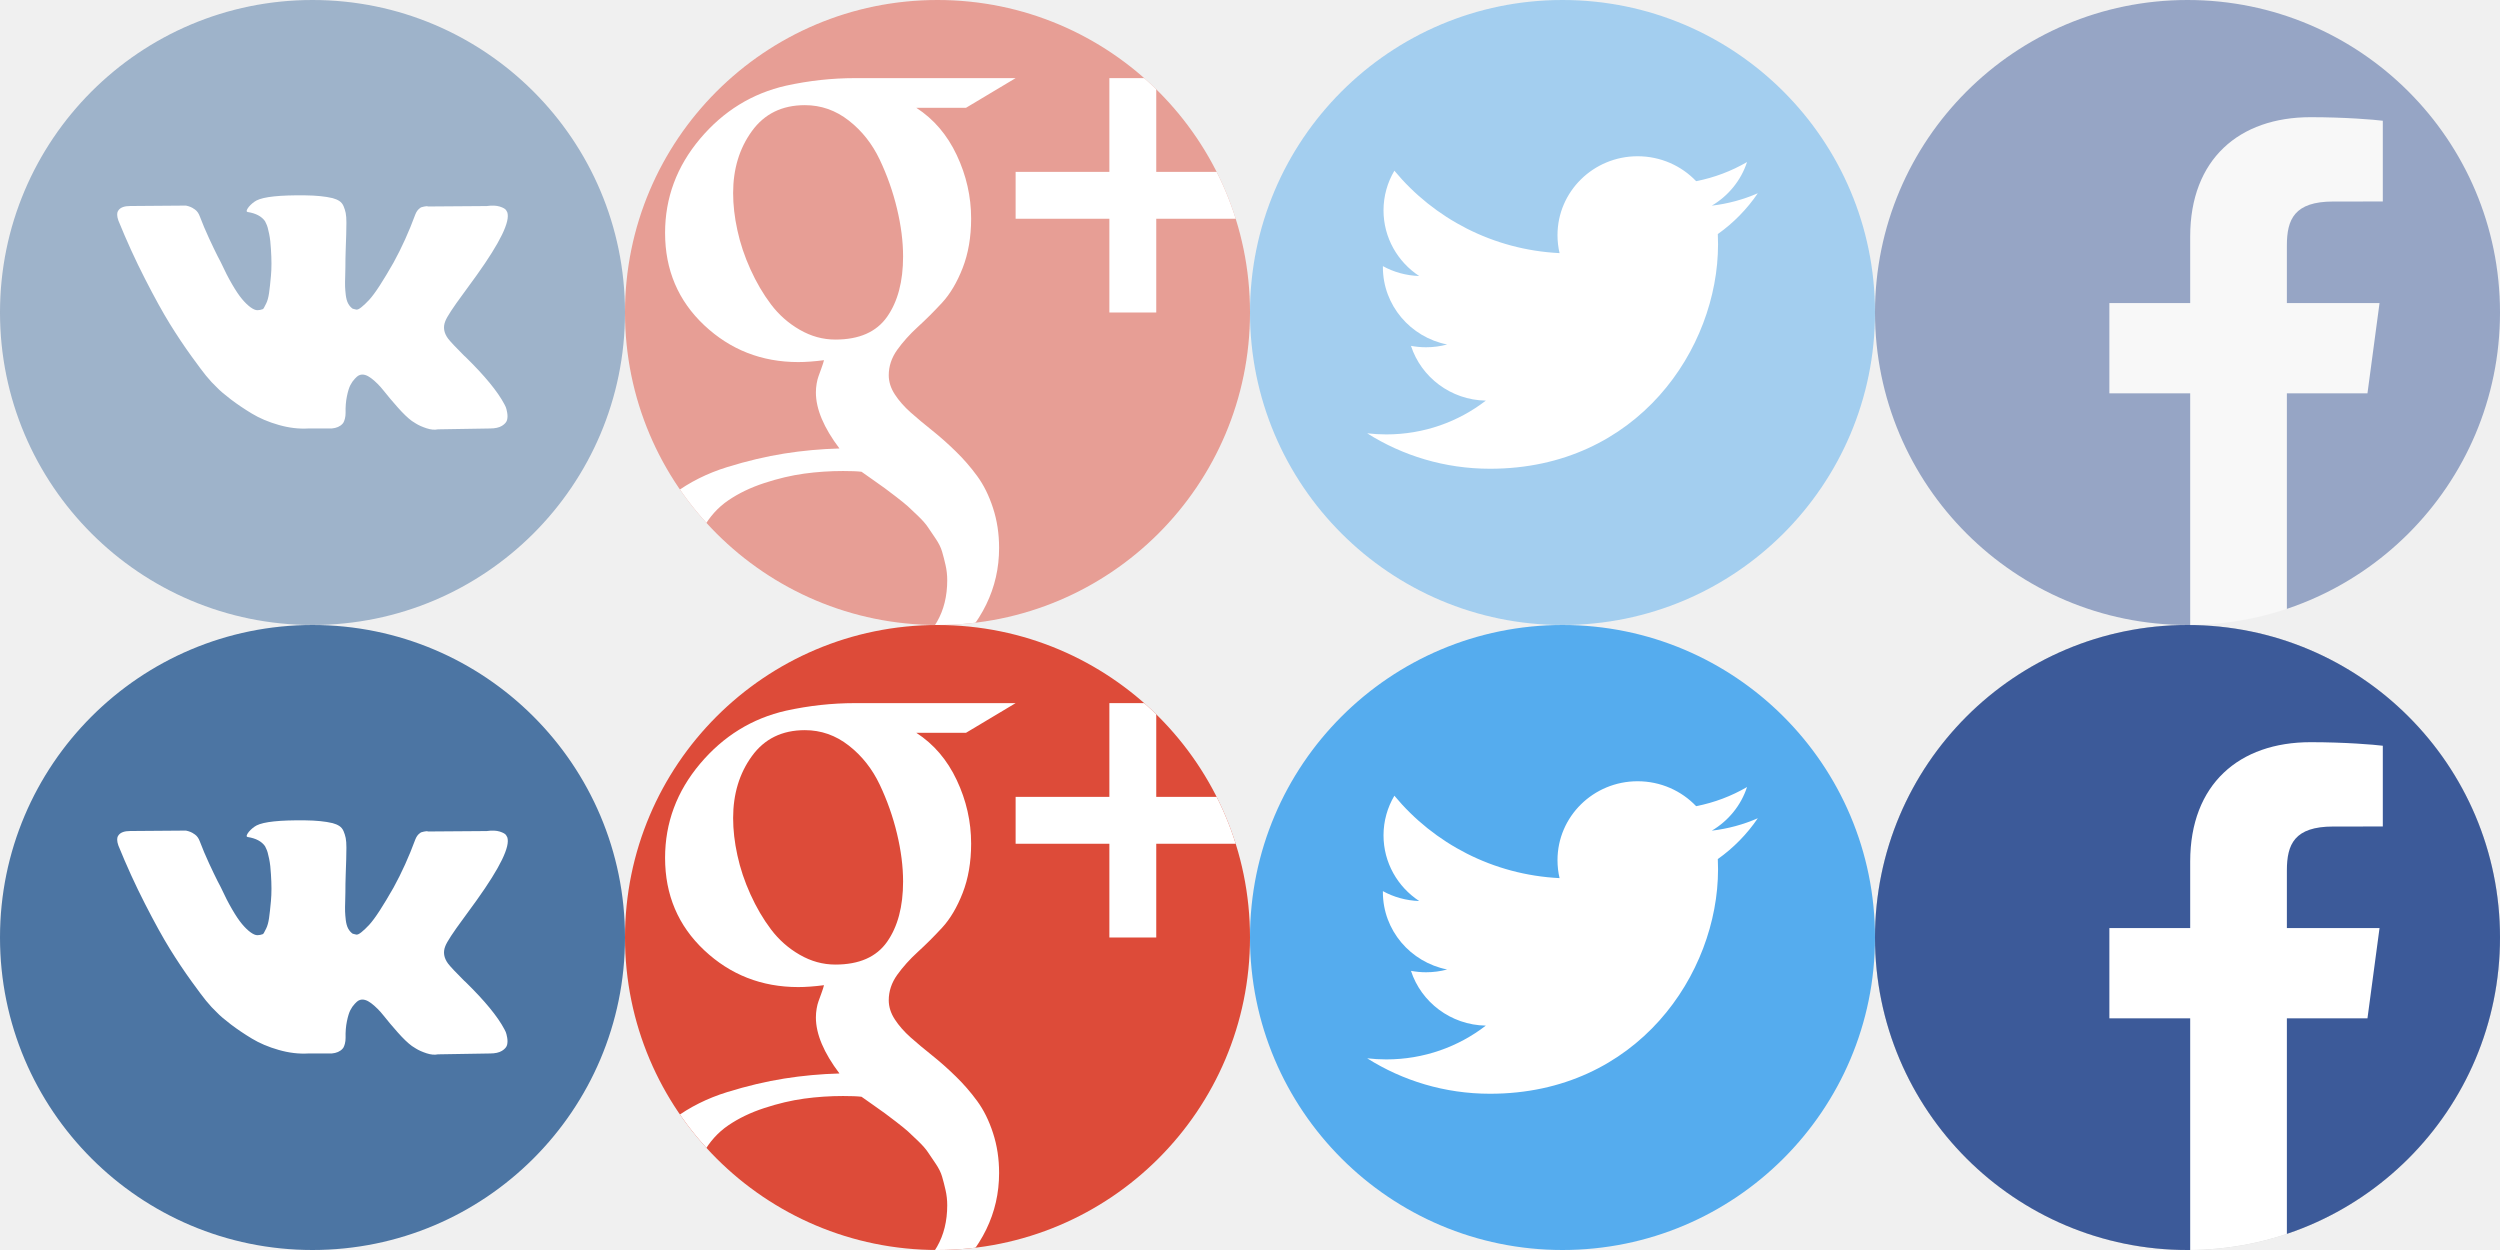
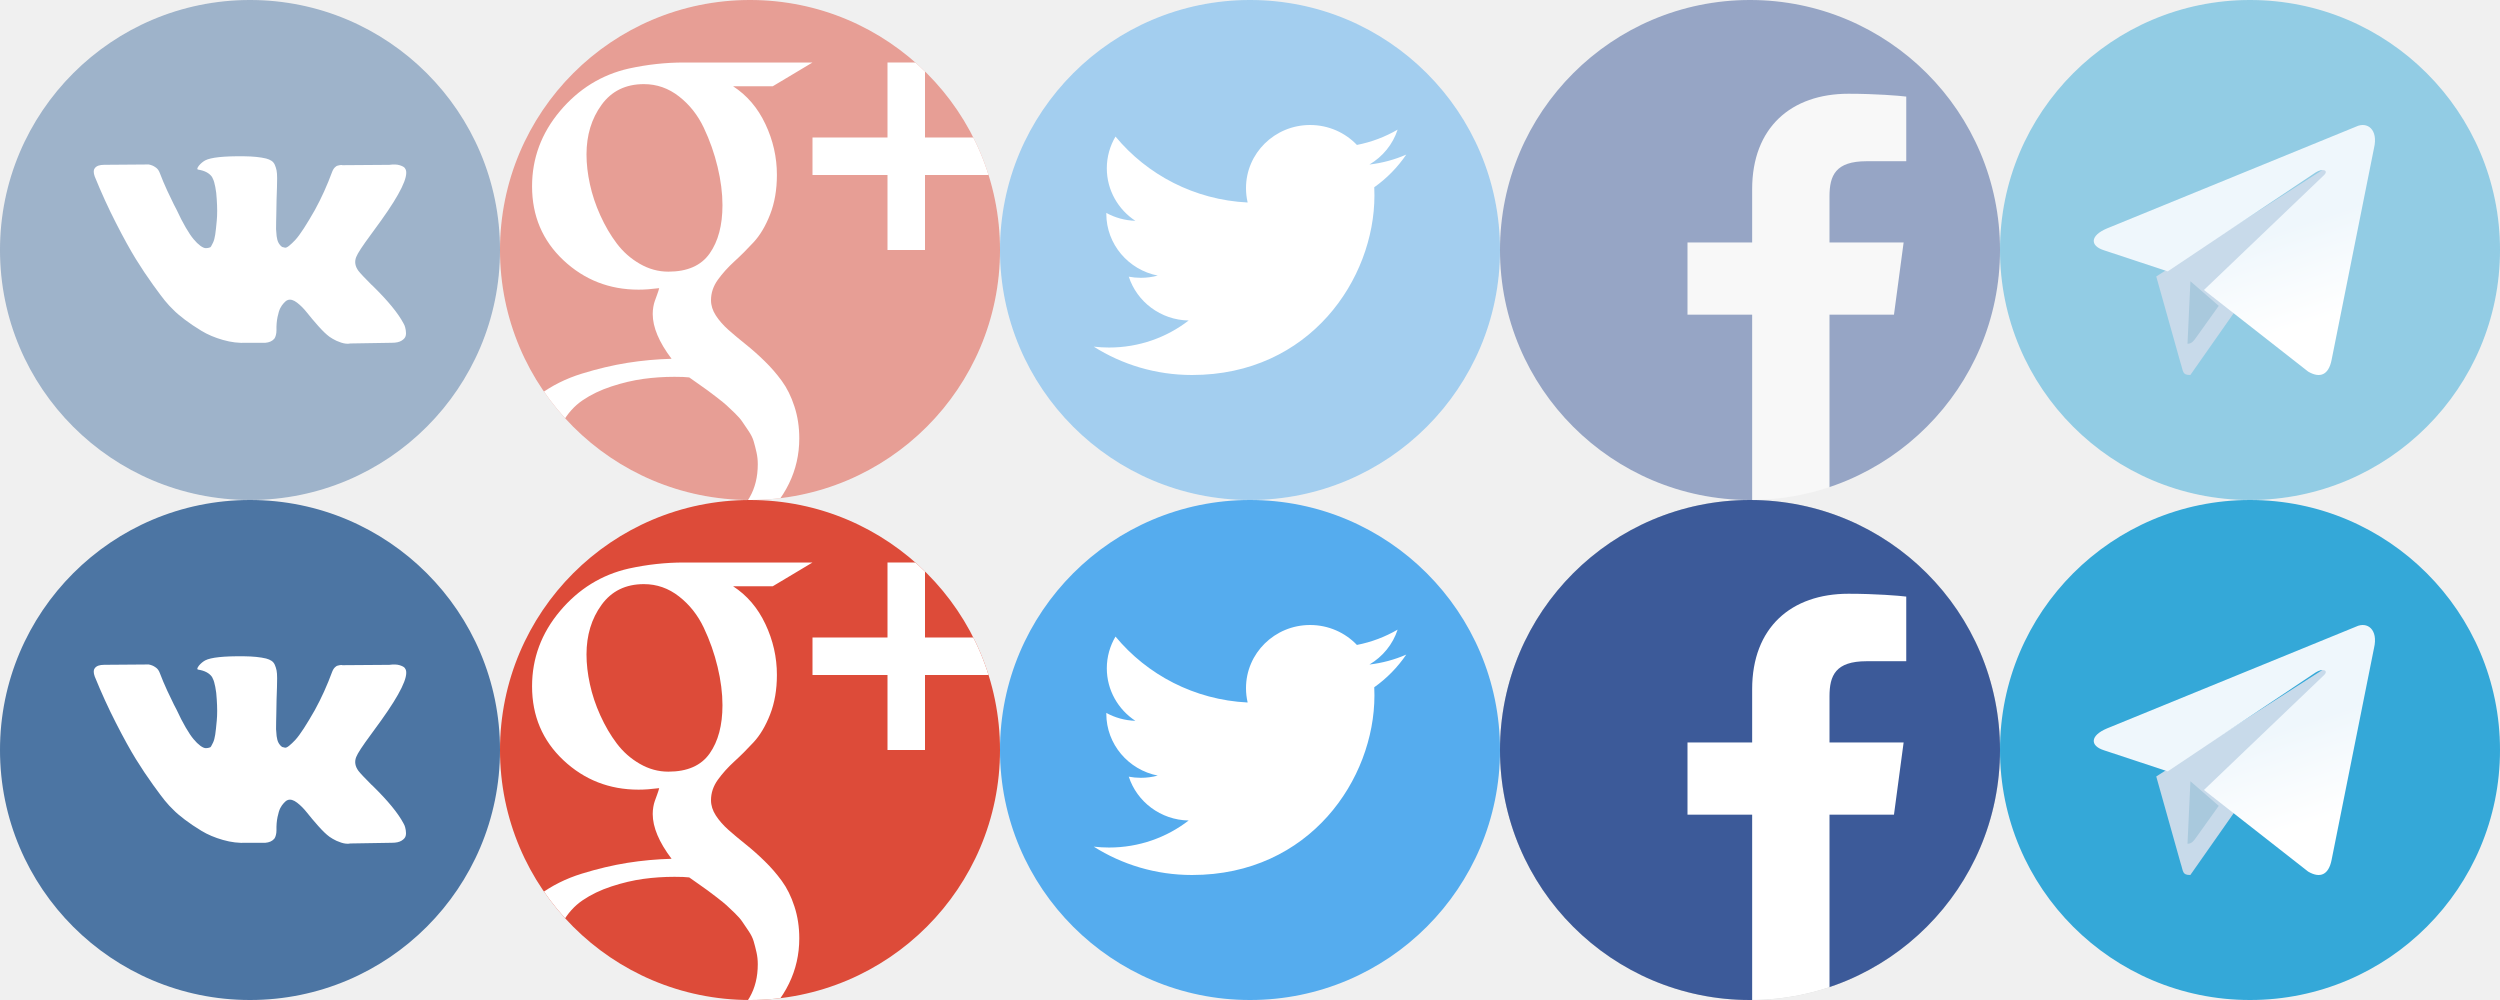
- <svg xmlns="http://www.w3.org/2000/svg" xmlns:xlink="http://www.w3.org/1999/xlink" width="64px" height="32px" viewBox="0 0 64 32" version="1.1">
+ <svg xmlns="http://www.w3.org/2000/svg" xmlns:xlink="http://www.w3.org/1999/xlink" width="80px" height="32px" viewBox="0 0 80 32" version="1.1">
  <defs>
-     <circle id="path-1" cx="8" cy="8" r="8" />
-     <circle id="path-3" cx="8" cy="8" r="8" />
-     <circle id="path-5" cx="8" cy="8" r="8" />
-     <circle id="path-7" cx="8" cy="8" r="8" />
+     <linearGradient x1="61.235%" y1="43.69%" x2="74.706%" y2="80.24%" id="linearGradient-1">
+       <stop stop-color="#EFF7FC" offset="0%" />
+       <stop stop-color="#FFFFFF" offset="100%" />
+     </linearGradient>
+     <circle id="path-2" cx="8" cy="8" r="8" />
+     <circle id="path-4" cx="8" cy="8" r="8" />
+     <circle id="path-6" cx="8" cy="8" r="8" />
+     <circle id="path-8" cx="8" cy="8" r="8" />
  </defs>
  <g id="Page-1" stroke="none" stroke-width="1" fill="none" fill-rule="evenodd">
-     <g id="vk">
-       <circle id="Oval-Copy-7" fill="#4C75A3" opacity="0.5" cx="8" cy="8" r="8" />
-       <g id="vk-social-network-logo" transform="translate(3, 5)" fill="#FFFFFF">
-         <path d="M9.947,5.419 C9.935,5.391 9.924,5.368 9.913,5.35 C9.74,5.022 9.408,4.618 8.919,4.14 L8.908,4.129 L8.903,4.124 L8.898,4.118 L8.893,4.118 C8.671,3.896 8.53,3.746 8.471,3.669 C8.363,3.523 8.339,3.375 8.398,3.226 C8.44,3.112 8.596,2.874 8.867,2.508 C9.009,2.315 9.122,2.16 9.205,2.043 C9.805,1.203 10.066,0.667 9.986,0.433 L9.955,0.379 C9.934,0.346 9.88,0.316 9.794,0.288 C9.707,0.261 9.596,0.256 9.46,0.275 L7.961,0.286 C7.937,0.276 7.902,0.277 7.857,0.288 C7.812,0.299 7.789,0.305 7.789,0.305 L7.763,0.318 L7.742,0.335 C7.725,0.346 7.706,0.365 7.685,0.392 C7.664,0.42 7.647,0.452 7.633,0.488 C7.47,0.93 7.284,1.341 7.076,1.72 C6.947,1.947 6.829,2.143 6.722,2.309 C6.614,2.475 6.524,2.597 6.451,2.676 C6.378,2.754 6.312,2.817 6.253,2.864 C6.194,2.912 6.149,2.932 6.118,2.925 C6.086,2.917 6.057,2.91 6.029,2.903 C5.981,2.87 5.942,2.825 5.912,2.769 C5.882,2.712 5.863,2.641 5.852,2.555 C5.842,2.469 5.836,2.395 5.834,2.333 C5.832,2.271 5.833,2.184 5.837,2.07 C5.84,1.957 5.842,1.881 5.842,1.841 C5.842,1.702 5.844,1.551 5.85,1.389 C5.855,1.226 5.859,1.098 5.863,1.003 C5.866,0.908 5.868,0.808 5.868,0.702 C5.868,0.596 5.862,0.513 5.85,0.453 C5.838,0.392 5.819,0.334 5.795,0.277 C5.771,0.221 5.735,0.177 5.688,0.146 C5.641,0.115 5.583,0.09 5.514,0.072 C5.33,0.028 5.096,0.004 4.811,0.001 C4.165,-0.007 3.751,0.037 3.567,0.132 C3.494,0.172 3.428,0.227 3.369,0.296 C3.306,0.377 3.298,0.421 3.343,0.428 C3.551,0.461 3.698,0.539 3.785,0.663 L3.816,0.729 C3.841,0.776 3.865,0.86 3.889,0.981 C3.914,1.101 3.929,1.235 3.936,1.38 C3.954,1.647 3.954,1.875 3.936,2.065 C3.919,2.255 3.902,2.403 3.887,2.508 C3.871,2.614 3.848,2.7 3.816,2.766 C3.785,2.831 3.764,2.872 3.754,2.886 C3.744,2.901 3.735,2.91 3.728,2.914 C3.683,2.932 3.636,2.941 3.587,2.941 C3.539,2.941 3.48,2.915 3.41,2.864 C3.341,2.813 3.269,2.743 3.194,2.653 C3.12,2.564 3.035,2.439 2.942,2.278 C2.848,2.118 2.751,1.928 2.65,1.709 L2.567,1.55 C2.515,1.448 2.444,1.299 2.353,1.104 C2.263,0.909 2.183,0.72 2.114,0.537 C2.086,0.461 2.045,0.402 1.989,0.362 L1.963,0.346 C1.946,0.331 1.918,0.316 1.88,0.299 C1.841,0.283 1.802,0.271 1.76,0.263 L0.333,0.274 C0.188,0.274 0.089,0.309 0.037,0.378 L0.016,0.411 C0.005,0.43 0,0.459 0,0.499 C0,0.539 0.01,0.588 0.031,0.647 C0.24,1.161 0.466,1.658 0.711,2.136 C0.955,2.614 1.168,2.999 1.348,3.291 C1.529,3.583 1.713,3.859 1.9,4.118 C2.088,4.377 2.212,4.543 2.273,4.616 C2.333,4.689 2.381,4.744 2.416,4.781 L2.546,4.912 C2.629,5 2.752,5.104 2.913,5.227 C3.074,5.349 3.253,5.47 3.449,5.588 C3.645,5.707 3.874,5.804 4.134,5.878 C4.394,5.953 4.648,5.983 4.894,5.969 L5.493,5.969 C5.614,5.958 5.706,5.918 5.769,5.848 L5.79,5.821 C5.804,5.799 5.817,5.765 5.829,5.72 C5.841,5.674 5.847,5.624 5.847,5.569 C5.843,5.412 5.855,5.271 5.881,5.145 C5.907,5.019 5.936,4.924 5.969,4.86 C6.002,4.796 6.04,4.742 6.081,4.699 C6.123,4.655 6.152,4.628 6.17,4.619 C6.187,4.61 6.201,4.604 6.211,4.6 C6.295,4.571 6.393,4.599 6.506,4.685 C6.618,4.771 6.724,4.877 6.823,5.003 C6.922,5.129 7.041,5.27 7.18,5.427 C7.319,5.584 7.44,5.701 7.544,5.777 L7.648,5.843 C7.718,5.887 7.808,5.927 7.919,5.964 C8.03,6 8.127,6.009 8.211,5.991 L9.544,5.969 C9.675,5.969 9.778,5.946 9.851,5.901 C9.924,5.855 9.967,5.805 9.981,5.75 C9.995,5.695 9.996,5.633 9.984,5.564 C9.971,5.494 9.959,5.446 9.947,5.419 Z" id="Path" />
+     <g id="social_small">
+       <g id="tg" transform="translate(64, 0)" fill-rule="nonzero">
+         <circle id="Oval-Copy-5" fill="#34A8D8" opacity="0.5" cx="8" cy="8" r="8" />
+         <g id="Telegram_logo" transform="translate(3, 4)">
+           <path d="M3.091,8 C2.826,8 2.871,7.892 2.779,7.619 L2,4.847 L8,1" id="Shape" fill="#C8DAEA" />
+           <path d="M3,7 C3.136,7 3.197,6.91 3.273,6.804 L4,5.787 L3.093,5" id="Shape" fill="#A9C9DD" />
+           <path d="M3.526,5.279 L6.861,7.891 C7.242,8.114 7.516,7.998 7.611,7.517 L8.969,0.736 C9.108,0.146 8.756,-0.122 8.392,0.053 L0.42,3.311 C-0.124,3.542 -0.121,3.864 0.321,4.007 L2.367,4.684 L7.103,1.517 C7.327,1.373 7.532,1.451 7.364,1.609" id="Shape" fill="url(#linearGradient-1)" />
+         </g>
      </g>
-     </g>
-     <g id="g+" transform="translate(16, 0)">
-       <circle id="Oval-Copy-6" fill="#DD4B39" opacity="0.5" cx="8" cy="8" r="8" />
-       <g id="google-plus-symbol">
-         <mask id="mask-2" fill="white">
-           <use xlink:href="#path-1" />
-         </mask>
-         <g id="Mask" />
-         <g mask="url(#mask-2)" id="Shape" fill-rule="nonzero" fill="#FFFFFF">
-           <g transform="translate(0, 2)">
-             <path d="M9.016,10.187 C8.85,9.96 8.666,9.748 8.465,9.553 C8.264,9.357 8.064,9.179 7.863,9.019 C7.662,8.859 7.478,8.705 7.312,8.558 C7.146,8.41 7.011,8.256 6.907,8.096 C6.803,7.936 6.752,7.772 6.752,7.606 C6.752,7.375 6.824,7.159 6.968,6.957 C7.113,6.755 7.288,6.559 7.495,6.37 C7.703,6.181 7.91,5.974 8.117,5.75 C8.324,5.526 8.5,5.229 8.644,4.861 C8.788,4.492 8.861,4.07 8.861,3.596 C8.861,3.032 8.738,2.49 8.493,1.971 C8.249,1.452 7.903,1.048 7.458,0.76 L8.729,0.76 L10,0 L5.885,0 C5.301,0 4.714,0.064 4.124,0.193 C3.252,0.391 2.517,0.845 1.921,1.553 C1.325,2.261 1.026,3.064 1.026,3.962 C1.026,4.91 1.361,5.699 2.029,6.327 C2.698,6.955 3.5,7.269 4.435,7.269 C4.624,7.269 4.843,7.253 5.094,7.221 C5.082,7.272 5.06,7.341 5.028,7.428 C4.997,7.514 4.972,7.583 4.953,7.635 C4.934,7.686 4.919,7.748 4.906,7.822 C4.893,7.896 4.887,7.971 4.887,8.048 C4.887,8.471 5.088,8.949 5.49,9.481 C5.013,9.494 4.542,9.537 4.077,9.611 C3.613,9.685 3.126,9.8 2.618,9.957 C2.109,10.114 1.654,10.342 1.252,10.64 C0.851,10.938 0.549,11.292 0.348,11.702 C0.116,12.176 0,12.609 0,13 C0,13.43 0.094,13.819 0.282,14.168 C0.471,14.518 0.712,14.803 1.008,15.024 C1.303,15.245 1.643,15.431 2.029,15.582 C2.415,15.732 2.798,15.84 3.178,15.904 C3.558,15.968 3.933,16 4.303,16 C5.986,16 7.304,15.58 8.258,14.741 C9.137,13.958 9.577,13.055 9.577,12.029 C9.577,11.663 9.525,11.322 9.421,11.005 C9.318,10.687 9.183,10.415 9.016,10.187 Z M5.386,6.693 C5.066,6.693 4.762,6.609 4.473,6.442 C4.184,6.276 3.939,6.059 3.738,5.793 C3.537,5.527 3.362,5.228 3.211,4.894 C3.06,4.561 2.949,4.228 2.877,3.894 C2.804,3.561 2.768,3.244 2.768,2.942 C2.768,2.327 2.928,1.798 3.249,1.356 C3.569,0.914 4.021,0.692 4.605,0.692 C5.019,0.692 5.394,0.824 5.73,1.087 C6.066,1.349 6.329,1.683 6.521,2.087 C6.712,2.49 6.86,2.909 6.963,3.341 C7.067,3.774 7.119,4.183 7.119,4.567 C7.119,5.208 6.982,5.723 6.709,6.111 C6.436,6.499 5.995,6.693 5.386,6.693 Z M7.99,13.913 C7.817,14.214 7.583,14.45 7.288,14.62 C6.993,14.79 6.678,14.915 6.342,14.995 C6.006,15.075 5.653,15.115 5.283,15.115 C4.881,15.115 4.482,15.067 4.087,14.971 C3.691,14.875 3.313,14.729 2.952,14.533 C2.591,14.338 2.299,14.069 2.076,13.726 C1.853,13.383 1.742,12.993 1.742,12.557 C1.742,12.173 1.827,11.83 1.996,11.529 C2.166,11.227 2.382,10.987 2.646,10.808 C2.91,10.628 3.217,10.48 3.569,10.365 C3.92,10.25 4.259,10.17 4.586,10.125 C4.912,10.08 5.245,10.058 5.584,10.058 C5.791,10.058 5.948,10.064 6.055,10.077 C6.092,10.103 6.188,10.17 6.342,10.279 C6.496,10.388 6.599,10.462 6.653,10.5 C6.706,10.538 6.803,10.612 6.945,10.721 C7.086,10.83 7.186,10.912 7.246,10.966 C7.305,11.021 7.392,11.102 7.505,11.211 C7.618,11.32 7.701,11.415 7.754,11.495 C7.808,11.575 7.874,11.673 7.952,11.788 C8.031,11.904 8.086,12.014 8.117,12.12 C8.148,12.226 8.178,12.341 8.206,12.466 C8.235,12.591 8.249,12.721 8.249,12.856 C8.249,13.259 8.162,13.612 7.99,13.913 Z" />
-             <polygon points="13.6 2.4 13.6 0 12.4 0 12.4 2.4 10 2.4 10 3.6 12.4 3.6 12.4 6 13.6 6 13.6 3.6 16 3.6 16 2.4" />
+       <g id="tg-active" transform="translate(64, 16)" fill-rule="nonzero">
+         <circle id="Oval-Copy-5" fill="#34A8D8" cx="8" cy="8" r="8" />
+         <g id="Telegram_logo" transform="translate(3, 4)">
+           <path d="M3.091,8 C2.826,8 2.871,7.892 2.779,7.619 L2,4.847 L8,1" id="Shape" fill="#C8DAEA" />
+           <path d="M3,7 C3.136,7 3.197,6.91 3.273,6.804 L4,5.787 L3.093,5" id="Shape" fill="#A9C9DD" />
+           <path d="M3.526,5.279 L6.861,7.891 C7.242,8.114 7.516,7.998 7.611,7.517 L8.969,0.736 C9.108,0.146 8.756,-0.122 8.392,0.053 L0.42,3.311 C-0.124,3.542 -0.121,3.864 0.321,4.007 L2.367,4.684 L7.103,1.517 C7.327,1.373 7.532,1.451 7.364,1.609" id="Shape" fill="url(#linearGradient-1)" />
+         </g>
+       </g>
+       <g id="vk" fill-rule="nonzero">
+         <circle id="Oval-Copy-7" fill="#4C75A3" opacity="0.5" cx="8" cy="8" r="8" />
+         <g id="vk-social-network-logo" transform="translate(3, 5)" fill="#FFFFFF">
+           <path d="M9.947,5.419 C9.935,5.391 9.924,5.368 9.913,5.35 C9.74,5.022 9.408,4.618 8.919,4.14 L8.908,4.129 L8.903,4.124 L8.898,4.118 L8.893,4.118 C8.671,3.896 8.53,3.746 8.471,3.669 C8.363,3.523 8.339,3.375 8.398,3.226 C8.44,3.112 8.596,2.874 8.867,2.508 C9.009,2.315 9.122,2.16 9.205,2.043 C9.805,1.203 10.066,0.667 9.986,0.433 L9.955,0.379 C9.934,0.346 9.88,0.316 9.794,0.288 C9.707,0.261 9.596,0.256 9.46,0.275 L7.961,0.286 C7.937,0.276 7.902,0.277 7.857,0.288 C7.812,0.299 7.789,0.305 7.789,0.305 L7.763,0.318 L7.742,0.335 C7.725,0.346 7.706,0.365 7.685,0.392 C7.664,0.42 7.647,0.452 7.633,0.488 C7.47,0.93 7.284,1.341 7.076,1.72 C6.947,1.947 6.829,2.143 6.722,2.309 C6.614,2.475 6.524,2.597 6.451,2.676 C6.378,2.754 6.312,2.817 6.253,2.864 C6.194,2.912 6.149,2.932 6.118,2.925 C6.086,2.917 6.057,2.91 6.029,2.903 C5.981,2.87 5.942,2.825 5.912,2.769 C5.882,2.712 5.863,2.641 5.852,2.555 C5.842,2.469 5.836,2.395 5.834,2.333 C5.832,2.271 5.833,2.184 5.837,2.07 C5.84,1.957 5.842,1.881 5.842,1.841 C5.842,1.702 5.844,1.551 5.85,1.389 C5.855,1.226 5.859,1.098 5.863,1.003 C5.866,0.908 5.868,0.808 5.868,0.702 C5.868,0.596 5.862,0.513 5.85,0.453 C5.838,0.392 5.819,0.334 5.795,0.277 C5.771,0.221 5.735,0.177 5.688,0.146 C5.641,0.115 5.583,0.09 5.514,0.072 C5.33,0.028 5.096,0.004 4.811,0.001 C4.165,-0.007 3.751,0.037 3.567,0.132 C3.494,0.172 3.428,0.227 3.369,0.296 C3.306,0.377 3.298,0.421 3.343,0.428 C3.551,0.461 3.698,0.539 3.785,0.663 L3.816,0.729 C3.841,0.776 3.865,0.86 3.889,0.981 C3.914,1.101 3.929,1.235 3.936,1.38 C3.954,1.647 3.954,1.875 3.936,2.065 C3.919,2.255 3.902,2.403 3.887,2.508 C3.871,2.614 3.848,2.7 3.816,2.766 C3.785,2.831 3.764,2.872 3.754,2.886 C3.744,2.901 3.735,2.91 3.728,2.914 C3.683,2.932 3.636,2.941 3.587,2.941 C3.539,2.941 3.48,2.915 3.41,2.864 C3.341,2.813 3.269,2.743 3.194,2.653 C3.12,2.564 3.035,2.439 2.942,2.278 C2.848,2.118 2.751,1.928 2.65,1.709 L2.567,1.55 C2.515,1.448 2.444,1.299 2.353,1.104 C2.263,0.909 2.183,0.72 2.114,0.537 C2.086,0.461 2.045,0.402 1.989,0.362 L1.963,0.346 C1.946,0.331 1.918,0.316 1.88,0.299 C1.841,0.283 1.802,0.271 1.76,0.263 L0.333,0.274 C0.188,0.274 0.089,0.309 0.037,0.378 L0.016,0.411 C0.005,0.43 0,0.459 0,0.499 C0,0.539 0.01,0.588 0.031,0.647 C0.24,1.161 0.466,1.658 0.711,2.136 C0.955,2.614 1.168,2.999 1.348,3.291 C1.529,3.583 1.713,3.859 1.9,4.118 C2.088,4.377 2.212,4.543 2.273,4.616 C2.333,4.689 2.381,4.744 2.416,4.781 L2.546,4.912 C2.629,5 2.752,5.104 2.913,5.227 C3.074,5.349 3.253,5.47 3.449,5.588 C3.645,5.707 3.874,5.804 4.134,5.878 C4.394,5.953 4.648,5.983 4.894,5.969 L5.493,5.969 C5.614,5.958 5.706,5.918 5.769,5.848 L5.79,5.821 C5.804,5.799 5.817,5.765 5.829,5.72 C5.841,5.674 5.847,5.624 5.847,5.569 C5.843,5.412 5.855,5.271 5.881,5.145 C5.907,5.019 5.936,4.924 5.969,4.86 C6.002,4.796 6.04,4.742 6.081,4.699 C6.123,4.655 6.152,4.628 6.17,4.619 C6.187,4.61 6.201,4.604 6.211,4.6 C6.295,4.571 6.393,4.599 6.506,4.685 C6.618,4.771 6.724,4.877 6.823,5.003 C6.922,5.129 7.041,5.27 7.18,5.427 C7.319,5.584 7.44,5.701 7.544,5.777 L7.648,5.843 C7.718,5.887 7.808,5.927 7.919,5.964 C8.03,6 8.127,6.009 8.211,5.991 L9.544,5.969 C9.675,5.969 9.778,5.946 9.851,5.901 C9.924,5.855 9.967,5.805 9.981,5.75 C9.995,5.695 9.996,5.633 9.984,5.564 C9.971,5.494 9.959,5.446 9.947,5.419 Z" id="Path" />
+         </g>
+       </g>
+       <g id="g+" transform="translate(16, 0)">
+         <circle id="Oval-Copy-6" fill="#DD4B39" fill-rule="nonzero" opacity="0.5" cx="8" cy="8" r="8" />
+         <g id="google-plus-symbol">
+           <g id="Shape-Clipped">
+             <mask id="mask-3" fill="white">
+               <use xlink:href="#path-2" />
+             </mask>
+             <g id="path-1" />
+             <g id="Shape" mask="url(#mask-3)">
+               <g transform="translate(0, 2)" id="Group">
+                 <g>
+                   <path d="M9.016,10.187 C8.85,9.96 8.666,9.748 8.465,9.553 C8.264,9.357 8.064,9.179 7.863,9.019 C7.662,8.859 7.478,8.705 7.312,8.558 C7.146,8.41 7.011,8.256 6.907,8.096 C6.803,7.936 6.752,7.772 6.752,7.606 C6.752,7.375 6.824,7.159 6.968,6.957 C7.113,6.755 7.288,6.559 7.495,6.37 C7.703,6.181 7.91,5.974 8.117,5.75 C8.324,5.526 8.5,5.229 8.644,4.861 C8.788,4.492 8.861,4.07 8.861,3.596 C8.861,3.032 8.738,2.49 8.493,1.971 C8.249,1.452 7.903,1.048 7.458,0.76 L8.729,0.76 L10,0 L5.885,0 C5.301,0 4.714,0.064 4.124,0.193 C3.252,0.391 2.517,0.845 1.921,1.553 C1.325,2.261 1.026,3.064 1.026,3.962 C1.026,4.91 1.361,5.699 2.029,6.327 C2.698,6.955 3.5,7.269 4.435,7.269 C4.624,7.269 4.843,7.253 5.094,7.221 C5.082,7.272 5.06,7.341 5.028,7.428 C4.997,7.514 4.972,7.583 4.953,7.635 C4.934,7.686 4.919,7.748 4.906,7.822 C4.893,7.896 4.887,7.971 4.887,8.048 C4.887,8.471 5.088,8.949 5.49,9.481 C5.013,9.494 4.542,9.537 4.077,9.611 C3.613,9.685 3.126,9.8 2.618,9.957 C2.109,10.114 1.654,10.342 1.252,10.64 C0.851,10.938 0.549,11.292 0.348,11.702 C0.116,12.176 0,12.609 0,13 C0,13.43 0.094,13.819 0.282,14.168 C0.471,14.518 0.712,14.803 1.008,15.024 C1.303,15.245 1.643,15.431 2.029,15.582 C2.415,15.732 2.798,15.84 3.178,15.904 C3.558,15.968 3.933,16 4.303,16 C5.986,16 7.304,15.58 8.258,14.741 C9.137,13.958 9.577,13.055 9.577,12.029 C9.577,11.663 9.525,11.322 9.421,11.005 C9.318,10.687 9.183,10.415 9.016,10.187 Z M5.386,6.693 C5.066,6.693 4.762,6.609 4.473,6.442 C4.184,6.276 3.939,6.059 3.738,5.793 C3.537,5.527 3.362,5.228 3.211,4.894 C3.06,4.561 2.949,4.228 2.877,3.894 C2.804,3.561 2.768,3.244 2.768,2.942 C2.768,2.327 2.928,1.798 3.249,1.356 C3.569,0.914 4.021,0.692 4.605,0.692 C5.019,0.692 5.394,0.824 5.73,1.087 C6.066,1.349 6.329,1.683 6.521,2.087 C6.712,2.49 6.86,2.909 6.963,3.341 C7.067,3.774 7.119,4.183 7.119,4.567 C7.119,5.208 6.982,5.723 6.709,6.111 C6.436,6.499 5.995,6.693 5.386,6.693 Z M7.99,13.913 C7.817,14.214 7.583,14.45 7.288,14.62 C6.993,14.79 6.678,14.915 6.342,14.995 C6.006,15.075 5.653,15.115 5.283,15.115 C4.881,15.115 4.482,15.067 4.087,14.971 C3.691,14.875 3.313,14.729 2.952,14.533 C2.591,14.338 2.299,14.069 2.076,13.726 C1.853,13.383 1.742,12.993 1.742,12.557 C1.742,12.173 1.827,11.83 1.996,11.529 C2.166,11.227 2.382,10.987 2.646,10.808 C2.91,10.628 3.217,10.48 3.569,10.365 C3.92,10.25 4.259,10.17 4.586,10.125 C4.912,10.08 5.245,10.058 5.584,10.058 C5.791,10.058 5.948,10.064 6.055,10.077 C6.092,10.103 6.188,10.17 6.342,10.279 C6.496,10.388 6.599,10.462 6.653,10.5 C6.706,10.538 6.803,10.612 6.945,10.721 C7.086,10.83 7.186,10.912 7.246,10.966 C7.305,11.021 7.392,11.102 7.505,11.211 C7.618,11.32 7.701,11.415 7.754,11.495 C7.808,11.575 7.874,11.673 7.952,11.788 C8.031,11.904 8.086,12.014 8.117,12.12 C8.148,12.226 8.178,12.341 8.206,12.466 C8.235,12.591 8.249,12.721 8.249,12.856 C8.249,13.259 8.162,13.612 7.99,13.913 Z" id="Shape" fill="#FFFFFF" fill-rule="nonzero" />
+                   <polygon id="Shape" fill="#FFFFFF" fill-rule="nonzero" points="13.6 2.4 13.6 0 12.4 0 12.4 2.4 10 2.4 10 3.6 12.4 3.6 12.4 6 13.6 6 13.6 3.6 16 3.6 16 2.4" />
+                 </g>
+               </g>
+             </g>
          </g>
        </g>
      </g>
-     </g>
-     <g id="twitter" transform="translate(32, 0)">
-       <circle id="Oval-Copy-5" fill="#55ACEE" opacity="0.5" cx="8" cy="8" r="8" />
-       <g transform="translate(3, 4)" id="path5" fill-rule="nonzero" fill="#FFFFFF">
-         <path d="M10,0.947 C9.632,1.108 9.237,1.216 8.822,1.265 C9.245,1.015 9.571,0.619 9.724,0.148 C9.327,0.379 8.888,0.547 8.421,0.638 C8.047,0.245 7.513,0 6.923,0 C5.79,0 4.872,0.904 4.872,2.02 C4.872,2.178 4.89,2.332 4.925,2.48 C3.22,2.396 1.708,1.592 0.696,0.37 C0.52,0.668 0.418,1.015 0.418,1.385 C0.418,2.086 0.781,2.704 1.331,3.066 C0.995,3.055 0.678,2.965 0.402,2.813 C0.402,2.822 0.402,2.83 0.402,2.839 C0.402,3.817 1.109,4.633 2.047,4.819 C1.875,4.865 1.694,4.89 1.507,4.89 C1.375,4.89 1.246,4.877 1.121,4.854 C1.382,5.656 2.14,6.24 3.037,6.256 C2.335,6.798 1.451,7.121 0.489,7.121 C0.324,7.121 0.161,7.111 0,7.093 C0.908,7.666 1.986,8 3.145,8 C6.919,8 8.982,4.923 8.982,2.254 C8.982,2.166 8.98,2.079 8.976,1.992 C9.377,1.708 9.725,1.352 10,0.947 L10,0.947 Z" />
-       </g>
-     </g>
-     <g id="fb" transform="translate(48, 0)">
-       <g id="facebook">
-         <mask id="mask-4" fill="white">
-           <use xlink:href="#path-3" />
-         </mask>
-         <g id="Mask" opacity="0.5" />
-         <g opacity="0.5" mask="url(#mask-4)" fill-rule="nonzero">
-           <path d="M15.117,16 C15.605,16 16,15.605 16,15.117 L16,0.883 C16,0.395 15.605,0 15.117,0 L0.883,0 C0.395,0 0,0.395 0,0.883 L0,15.117 C0,15.605 0.395,16 0.883,16 L15.117,16 Z" id="Blue_1_" fill="#3C5A99" />
-           <path d="M10.544,16 L10.544,10.07 L12.607,10.07 L12.916,7.759 L10.544,7.759 L10.544,6.284 C10.544,5.615 10.736,5.159 11.731,5.159 L13,5.158 L13,3.091 C12.781,3.063 12.027,3 11.151,3 C9.322,3 8.069,4.077 8.069,6.055 L8.069,7.759 L6,7.759 L6,10.07 L8.069,10.07 L8.069,16 L10.544,16 Z" id="f" fill="#FFFFFF" />
+       <g id="twitter" transform="translate(32, 0)" fill-rule="nonzero">
+         <circle id="Oval-Copy-5" fill="#55ACEE" opacity="0.5" cx="8" cy="8" r="8" />
+         <g id="path5" transform="translate(3, 4)" fill="#FFFFFF">
+           <path d="M10,0.947 C9.632,1.108 9.237,1.216 8.822,1.265 C9.245,1.015 9.571,0.619 9.724,0.148 C9.327,0.379 8.888,0.547 8.421,0.638 C8.047,0.245 7.513,0 6.923,0 C5.79,0 4.872,0.904 4.872,2.02 C4.872,2.178 4.89,2.332 4.925,2.48 C3.22,2.396 1.708,1.592 0.696,0.37 C0.52,0.668 0.418,1.015 0.418,1.385 C0.418,2.086 0.781,2.704 1.331,3.066 C0.995,3.055 0.678,2.965 0.402,2.813 C0.402,2.822 0.402,2.83 0.402,2.839 C0.402,3.817 1.109,4.633 2.047,4.819 C1.875,4.865 1.694,4.89 1.507,4.89 C1.375,4.89 1.246,4.877 1.121,4.854 C1.382,5.656 2.14,6.24 3.037,6.256 C2.335,6.798 1.451,7.121 0.489,7.121 C0.324,7.121 0.161,7.111 0,7.093 C0.908,7.666 1.986,8 3.145,8 C6.919,8 8.982,4.923 8.982,2.254 C8.982,2.166 8.98,2.079 8.976,1.992 C9.377,1.708 9.725,1.352 10,0.947 L10,0.947 Z" id="Shape" />
        </g>
      </g>
-     </g>
-     <g id="vk-active" transform="translate(0, 16)">
-       <circle id="Oval-Copy-7" fill="#4C75A3" cx="8" cy="8" r="8" />
-       <g id="vk-social-network-logo" transform="translate(3, 5)" fill="#FFFFFF">
-         <path d="M9.947,5.419 C9.935,5.391 9.924,5.368 9.913,5.35 C9.74,5.022 9.408,4.618 8.919,4.14 L8.908,4.129 L8.903,4.124 L8.898,4.118 L8.893,4.118 C8.671,3.896 8.53,3.746 8.471,3.669 C8.363,3.523 8.339,3.375 8.398,3.226 C8.44,3.112 8.596,2.874 8.867,2.508 C9.009,2.315 9.122,2.16 9.205,2.043 C9.805,1.203 10.066,0.667 9.986,0.433 L9.955,0.379 C9.934,0.346 9.88,0.316 9.794,0.288 C9.707,0.261 9.596,0.256 9.46,0.275 L7.961,0.286 C7.937,0.276 7.902,0.277 7.857,0.288 C7.812,0.299 7.789,0.305 7.789,0.305 L7.763,0.318 L7.742,0.335 C7.725,0.346 7.706,0.365 7.685,0.392 C7.664,0.42 7.647,0.452 7.633,0.488 C7.47,0.93 7.284,1.341 7.076,1.72 C6.947,1.947 6.829,2.143 6.722,2.309 C6.614,2.475 6.524,2.597 6.451,2.676 C6.378,2.754 6.312,2.817 6.253,2.864 C6.194,2.912 6.149,2.932 6.118,2.925 C6.086,2.917 6.057,2.91 6.029,2.903 C5.981,2.87 5.942,2.825 5.912,2.769 C5.882,2.712 5.863,2.641 5.852,2.555 C5.842,2.469 5.836,2.395 5.834,2.333 C5.832,2.271 5.833,2.184 5.837,2.07 C5.84,1.957 5.842,1.881 5.842,1.841 C5.842,1.702 5.844,1.551 5.85,1.389 C5.855,1.226 5.859,1.098 5.863,1.003 C5.866,0.908 5.868,0.808 5.868,0.702 C5.868,0.596 5.862,0.513 5.85,0.453 C5.838,0.392 5.819,0.334 5.795,0.277 C5.771,0.221 5.735,0.177 5.688,0.146 C5.641,0.115 5.583,0.09 5.514,0.072 C5.33,0.028 5.096,0.004 4.811,0.001 C4.165,-0.007 3.751,0.037 3.567,0.132 C3.494,0.172 3.428,0.227 3.369,0.296 C3.306,0.377 3.298,0.421 3.343,0.428 C3.551,0.461 3.698,0.539 3.785,0.663 L3.816,0.729 C3.841,0.776 3.865,0.86 3.889,0.981 C3.914,1.101 3.929,1.235 3.936,1.38 C3.954,1.647 3.954,1.875 3.936,2.065 C3.919,2.255 3.902,2.403 3.887,2.508 C3.871,2.614 3.848,2.7 3.816,2.766 C3.785,2.831 3.764,2.872 3.754,2.886 C3.744,2.901 3.735,2.91 3.728,2.914 C3.683,2.932 3.636,2.941 3.587,2.941 C3.539,2.941 3.48,2.915 3.41,2.864 C3.341,2.813 3.269,2.743 3.194,2.653 C3.12,2.564 3.035,2.439 2.942,2.278 C2.848,2.118 2.751,1.928 2.65,1.709 L2.567,1.55 C2.515,1.448 2.444,1.299 2.353,1.104 C2.263,0.909 2.183,0.72 2.114,0.537 C2.086,0.461 2.045,0.402 1.989,0.362 L1.963,0.346 C1.946,0.331 1.918,0.316 1.88,0.299 C1.841,0.283 1.802,0.271 1.76,0.263 L0.333,0.274 C0.188,0.274 0.089,0.309 0.037,0.378 L0.016,0.411 C0.005,0.43 0,0.459 0,0.499 C0,0.539 0.01,0.588 0.031,0.647 C0.24,1.161 0.466,1.658 0.711,2.136 C0.955,2.614 1.168,2.999 1.348,3.291 C1.529,3.583 1.713,3.859 1.9,4.118 C2.088,4.377 2.212,4.543 2.273,4.616 C2.333,4.689 2.381,4.744 2.416,4.781 L2.546,4.912 C2.629,5 2.752,5.104 2.913,5.227 C3.074,5.349 3.253,5.47 3.449,5.588 C3.645,5.707 3.874,5.804 4.134,5.878 C4.394,5.953 4.648,5.983 4.894,5.969 L5.493,5.969 C5.614,5.958 5.706,5.918 5.769,5.848 L5.79,5.821 C5.804,5.799 5.817,5.765 5.829,5.72 C5.841,5.674 5.847,5.624 5.847,5.569 C5.843,5.412 5.855,5.271 5.881,5.145 C5.907,5.019 5.936,4.924 5.969,4.86 C6.002,4.796 6.04,4.742 6.081,4.699 C6.123,4.655 6.152,4.628 6.17,4.619 C6.187,4.61 6.201,4.604 6.211,4.6 C6.295,4.571 6.393,4.599 6.506,4.685 C6.618,4.771 6.724,4.877 6.823,5.003 C6.922,5.129 7.041,5.27 7.18,5.427 C7.319,5.584 7.44,5.701 7.544,5.777 L7.648,5.843 C7.718,5.887 7.808,5.927 7.919,5.964 C8.03,6 8.127,6.009 8.211,5.991 L9.544,5.969 C9.675,5.969 9.778,5.946 9.851,5.901 C9.924,5.855 9.967,5.805 9.981,5.75 C9.995,5.695 9.996,5.633 9.984,5.564 C9.971,5.494 9.959,5.446 9.947,5.419 Z" id="Path" />
-       </g>
-     </g>
-     <g id="g+-active" transform="translate(16, 16)">
-       <circle id="Oval-Copy-6" fill="#DD4B39" cx="8" cy="8" r="8" />
-       <g id="google-plus-symbol">
-         <mask id="mask-6" fill="white">
-           <use xlink:href="#path-5" />
-         </mask>
-         <g id="Mask" />
-         <g mask="url(#mask-6)" id="Shape" fill-rule="nonzero" fill="#FFFFFF">
-           <g transform="translate(0, 2)">
-             <path d="M9.016,10.187 C8.85,9.96 8.666,9.748 8.465,9.553 C8.264,9.357 8.064,9.179 7.863,9.019 C7.662,8.859 7.478,8.705 7.312,8.558 C7.146,8.41 7.011,8.256 6.907,8.096 C6.803,7.936 6.752,7.772 6.752,7.606 C6.752,7.375 6.824,7.159 6.968,6.957 C7.113,6.755 7.288,6.559 7.495,6.37 C7.703,6.181 7.91,5.974 8.117,5.75 C8.324,5.526 8.5,5.229 8.644,4.861 C8.788,4.492 8.861,4.07 8.861,3.596 C8.861,3.032 8.738,2.49 8.493,1.971 C8.249,1.452 7.903,1.048 7.458,0.76 L8.729,0.76 L10,0 L5.885,0 C5.301,0 4.714,0.064 4.124,0.193 C3.252,0.391 2.517,0.845 1.921,1.553 C1.325,2.261 1.026,3.064 1.026,3.962 C1.026,4.91 1.361,5.699 2.029,6.327 C2.698,6.955 3.5,7.269 4.435,7.269 C4.624,7.269 4.843,7.253 5.094,7.221 C5.082,7.272 5.06,7.341 5.028,7.428 C4.997,7.514 4.972,7.583 4.953,7.635 C4.934,7.686 4.919,7.748 4.906,7.822 C4.893,7.896 4.887,7.971 4.887,8.048 C4.887,8.471 5.088,8.949 5.49,9.481 C5.013,9.494 4.542,9.537 4.077,9.611 C3.613,9.685 3.126,9.8 2.618,9.957 C2.109,10.114 1.654,10.342 1.252,10.64 C0.851,10.938 0.549,11.292 0.348,11.702 C0.116,12.176 0,12.609 0,13 C0,13.43 0.094,13.819 0.282,14.168 C0.471,14.518 0.712,14.803 1.008,15.024 C1.303,15.245 1.643,15.431 2.029,15.582 C2.415,15.732 2.798,15.84 3.178,15.904 C3.558,15.968 3.933,16 4.303,16 C5.986,16 7.304,15.58 8.258,14.741 C9.137,13.958 9.577,13.055 9.577,12.029 C9.577,11.663 9.525,11.322 9.421,11.005 C9.318,10.687 9.183,10.415 9.016,10.187 Z M5.386,6.693 C5.066,6.693 4.762,6.609 4.473,6.442 C4.184,6.276 3.939,6.059 3.738,5.793 C3.537,5.527 3.362,5.228 3.211,4.894 C3.06,4.561 2.949,4.228 2.877,3.894 C2.804,3.561 2.768,3.244 2.768,2.942 C2.768,2.327 2.928,1.798 3.249,1.356 C3.569,0.914 4.021,0.692 4.605,0.692 C5.019,0.692 5.394,0.824 5.73,1.087 C6.066,1.349 6.329,1.683 6.521,2.087 C6.712,2.49 6.86,2.909 6.963,3.341 C7.067,3.774 7.119,4.183 7.119,4.567 C7.119,5.208 6.982,5.723 6.709,6.111 C6.436,6.499 5.995,6.693 5.386,6.693 Z M7.99,13.913 C7.817,14.214 7.583,14.45 7.288,14.62 C6.993,14.79 6.678,14.915 6.342,14.995 C6.006,15.075 5.653,15.115 5.283,15.115 C4.881,15.115 4.482,15.067 4.087,14.971 C3.691,14.875 3.313,14.729 2.952,14.533 C2.591,14.338 2.299,14.069 2.076,13.726 C1.853,13.383 1.742,12.993 1.742,12.557 C1.742,12.173 1.827,11.83 1.996,11.529 C2.166,11.227 2.382,10.987 2.646,10.808 C2.91,10.628 3.217,10.48 3.569,10.365 C3.92,10.25 4.259,10.17 4.586,10.125 C4.912,10.08 5.245,10.058 5.584,10.058 C5.791,10.058 5.948,10.064 6.055,10.077 C6.092,10.103 6.188,10.17 6.342,10.279 C6.496,10.388 6.599,10.462 6.653,10.5 C6.706,10.538 6.803,10.612 6.945,10.721 C7.086,10.83 7.186,10.912 7.246,10.966 C7.305,11.021 7.392,11.102 7.505,11.211 C7.618,11.32 7.701,11.415 7.754,11.495 C7.808,11.575 7.874,11.673 7.952,11.788 C8.031,11.904 8.086,12.014 8.117,12.12 C8.148,12.226 8.178,12.341 8.206,12.466 C8.235,12.591 8.249,12.721 8.249,12.856 C8.249,13.259 8.162,13.612 7.99,13.913 Z" />
-             <polygon points="13.6 2.4 13.6 0 12.4 0 12.4 2.4 10 2.4 10 3.6 12.4 3.6 12.4 6 13.6 6 13.6 3.6 16 3.6 16 2.4" />
+       <g id="fb" transform="translate(48, 0)">
+         <g id="facebook">
+           <g id="Clipped">
+             <mask id="mask-5" fill="white">
+               <use xlink:href="#path-4" />
+             </mask>
+             <g id="path-3" />
+             <g id="Group" opacity="0.5" mask="url(#mask-5)" fill-rule="nonzero">
+               <path d="M15.117,16 C15.605,16 16,15.605 16,15.117 L16,0.883 C16,0.395 15.605,0 15.117,0 L0.883,0 C0.395,0 0,0.395 0,0.883 L0,15.117 C0,15.605 0.395,16 0.883,16 L15.117,16 Z" id="Blue_1_" fill="#3C5A99" />
+               <path d="M10.544,16 L10.544,10.07 L12.607,10.07 L12.916,7.759 L10.544,7.759 L10.544,6.284 C10.544,5.615 10.736,5.159 11.731,5.159 L13,5.158 L13,3.091 C12.781,3.063 12.027,3 11.151,3 C9.322,3 8.069,4.077 8.069,6.055 L8.069,7.759 L6,7.759 L6,10.07 L8.069,10.07 L8.069,16 L10.544,16 Z" id="f" fill="#FFFFFF" />
+             </g>
          </g>
        </g>
      </g>
-     </g>
-     <g id="twitter-active" transform="translate(32, 16)">
-       <circle id="Oval-Copy-5" fill="#55ACEE" cx="8" cy="8" r="8" />
-       <g id="twitter" transform="translate(3, 4)" fill-rule="nonzero" fill="#FFFFFF">
-         <path d="M10,0.947 C9.632,1.108 9.237,1.216 8.822,1.265 C9.245,1.015 9.571,0.619 9.724,0.148 C9.327,0.379 8.888,0.547 8.421,0.638 C8.047,0.245 7.513,0 6.923,0 C5.79,0 4.872,0.904 4.872,2.02 C4.872,2.178 4.89,2.332 4.925,2.48 C3.22,2.396 1.708,1.592 0.696,0.37 C0.52,0.668 0.418,1.015 0.418,1.385 C0.418,2.086 0.781,2.704 1.331,3.066 C0.995,3.055 0.678,2.965 0.402,2.813 C0.402,2.822 0.402,2.83 0.402,2.839 C0.402,3.817 1.109,4.633 2.047,4.819 C1.875,4.865 1.694,4.89 1.507,4.89 C1.375,4.89 1.246,4.877 1.121,4.854 C1.382,5.656 2.14,6.24 3.037,6.256 C2.335,6.798 1.451,7.121 0.489,7.121 C0.324,7.121 0.161,7.111 0,7.093 C0.908,7.666 1.986,8 3.145,8 C6.919,8 8.982,4.923 8.982,2.254 C8.982,2.166 8.98,2.079 8.976,1.992 C9.377,1.708 9.725,1.352 10,0.947 L10,0.947 Z" id="path5" />
+       <g id="vk-active" transform="translate(0, 16)" fill-rule="nonzero">
+         <circle id="Oval-Copy-7" fill="#4C75A3" cx="8" cy="8" r="8" />
+         <g id="vk-social-network-logo" transform="translate(3, 5)" fill="#FFFFFF">
+           <path d="M9.947,5.419 C9.935,5.391 9.924,5.368 9.913,5.35 C9.74,5.022 9.408,4.618 8.919,4.14 L8.908,4.129 L8.903,4.124 L8.898,4.118 L8.893,4.118 C8.671,3.896 8.53,3.746 8.471,3.669 C8.363,3.523 8.339,3.375 8.398,3.226 C8.44,3.112 8.596,2.874 8.867,2.508 C9.009,2.315 9.122,2.16 9.205,2.043 C9.805,1.203 10.066,0.667 9.986,0.433 L9.955,0.379 C9.934,0.346 9.88,0.316 9.794,0.288 C9.707,0.261 9.596,0.256 9.46,0.275 L7.961,0.286 C7.937,0.276 7.902,0.277 7.857,0.288 C7.812,0.299 7.789,0.305 7.789,0.305 L7.763,0.318 L7.742,0.335 C7.725,0.346 7.706,0.365 7.685,0.392 C7.664,0.42 7.647,0.452 7.633,0.488 C7.47,0.93 7.284,1.341 7.076,1.72 C6.947,1.947 6.829,2.143 6.722,2.309 C6.614,2.475 6.524,2.597 6.451,2.676 C6.378,2.754 6.312,2.817 6.253,2.864 C6.194,2.912 6.149,2.932 6.118,2.925 C6.086,2.917 6.057,2.91 6.029,2.903 C5.981,2.87 5.942,2.825 5.912,2.769 C5.882,2.712 5.863,2.641 5.852,2.555 C5.842,2.469 5.836,2.395 5.834,2.333 C5.832,2.271 5.833,2.184 5.837,2.07 C5.84,1.957 5.842,1.881 5.842,1.841 C5.842,1.702 5.844,1.551 5.85,1.389 C5.855,1.226 5.859,1.098 5.863,1.003 C5.866,0.908 5.868,0.808 5.868,0.702 C5.868,0.596 5.862,0.513 5.85,0.453 C5.838,0.392 5.819,0.334 5.795,0.277 C5.771,0.221 5.735,0.177 5.688,0.146 C5.641,0.115 5.583,0.09 5.514,0.072 C5.33,0.028 5.096,0.004 4.811,0.001 C4.165,-0.007 3.751,0.037 3.567,0.132 C3.494,0.172 3.428,0.227 3.369,0.296 C3.306,0.377 3.298,0.421 3.343,0.428 C3.551,0.461 3.698,0.539 3.785,0.663 L3.816,0.729 C3.841,0.776 3.865,0.86 3.889,0.981 C3.914,1.101 3.929,1.235 3.936,1.38 C3.954,1.647 3.954,1.875 3.936,2.065 C3.919,2.255 3.902,2.403 3.887,2.508 C3.871,2.614 3.848,2.7 3.816,2.766 C3.785,2.831 3.764,2.872 3.754,2.886 C3.744,2.901 3.735,2.91 3.728,2.914 C3.683,2.932 3.636,2.941 3.587,2.941 C3.539,2.941 3.48,2.915 3.41,2.864 C3.341,2.813 3.269,2.743 3.194,2.653 C3.12,2.564 3.035,2.439 2.942,2.278 C2.848,2.118 2.751,1.928 2.65,1.709 L2.567,1.55 C2.515,1.448 2.444,1.299 2.353,1.104 C2.263,0.909 2.183,0.72 2.114,0.537 C2.086,0.461 2.045,0.402 1.989,0.362 L1.963,0.346 C1.946,0.331 1.918,0.316 1.88,0.299 C1.841,0.283 1.802,0.271 1.76,0.263 L0.333,0.274 C0.188,0.274 0.089,0.309 0.037,0.378 L0.016,0.411 C0.005,0.43 0,0.459 0,0.499 C0,0.539 0.01,0.588 0.031,0.647 C0.24,1.161 0.466,1.658 0.711,2.136 C0.955,2.614 1.168,2.999 1.348,3.291 C1.529,3.583 1.713,3.859 1.9,4.118 C2.088,4.377 2.212,4.543 2.273,4.616 C2.333,4.689 2.381,4.744 2.416,4.781 L2.546,4.912 C2.629,5 2.752,5.104 2.913,5.227 C3.074,5.349 3.253,5.47 3.449,5.588 C3.645,5.707 3.874,5.804 4.134,5.878 C4.394,5.953 4.648,5.983 4.894,5.969 L5.493,5.969 C5.614,5.958 5.706,5.918 5.769,5.848 L5.79,5.821 C5.804,5.799 5.817,5.765 5.829,5.72 C5.841,5.674 5.847,5.624 5.847,5.569 C5.843,5.412 5.855,5.271 5.881,5.145 C5.907,5.019 5.936,4.924 5.969,4.86 C6.002,4.796 6.04,4.742 6.081,4.699 C6.123,4.655 6.152,4.628 6.17,4.619 C6.187,4.61 6.201,4.604 6.211,4.6 C6.295,4.571 6.393,4.599 6.506,4.685 C6.618,4.771 6.724,4.877 6.823,5.003 C6.922,5.129 7.041,5.27 7.18,5.427 C7.319,5.584 7.44,5.701 7.544,5.777 L7.648,5.843 C7.718,5.887 7.808,5.927 7.919,5.964 C8.03,6 8.127,6.009 8.211,5.991 L9.544,5.969 C9.675,5.969 9.778,5.946 9.851,5.901 C9.924,5.855 9.967,5.805 9.981,5.75 C9.995,5.695 9.996,5.633 9.984,5.564 C9.971,5.494 9.959,5.446 9.947,5.419 Z" id="Path" />
+         </g>
      </g>
-     </g>
-     <g id="fb-active" transform="translate(48, 16)">
-       <circle id="Oval-Copy-4" fill="#D8D8D8" cx="8" cy="8" r="8" />
-       <g id="facebook">
-         <mask id="mask-8" fill="white">
-           <use xlink:href="#path-7" />
-         </mask>
-         <use id="Mask" fill="#D8D8D8" xlink:href="#path-7" />
-         <g mask="url(#mask-8)" fill-rule="nonzero">
-           <path d="M15.117,16 C15.605,16 16,15.605 16,15.117 L16,0.883 C16,0.395 15.605,0 15.117,0 L0.883,0 C0.395,0 0,0.395 0,0.883 L0,15.117 C0,15.605 0.395,16 0.883,16 L15.117,16 Z" id="Blue_1_" fill="#3C5A99" />
-           <path d="M10.544,16 L10.544,10.07 L12.607,10.07 L12.916,7.759 L10.544,7.759 L10.544,6.284 C10.544,5.615 10.736,5.159 11.731,5.159 L13,5.158 L13,3.091 C12.781,3.063 12.027,3 11.151,3 C9.322,3 8.069,4.077 8.069,6.055 L8.069,7.759 L6,7.759 L6,10.07 L8.069,10.07 L8.069,16 L10.544,16 Z" id="f" fill="#FFFFFF" />
+       <g id="g+-active" transform="translate(16, 16)">
+         <circle id="Oval-Copy-6" fill="#DD4B39" fill-rule="nonzero" cx="8" cy="8" r="8" />
+         <g id="google-plus-symbol">
+           <g id="Shape-Clipped">
+             <mask id="mask-7" fill="white">
+               <use xlink:href="#path-6" />
+             </mask>
+             <g id="path-5" />
+             <g id="Shape" mask="url(#mask-7)">
+               <g transform="translate(0, 2)" id="Group">
+                 <g>
+                   <path d="M9.016,10.187 C8.85,9.96 8.666,9.748 8.465,9.553 C8.264,9.357 8.064,9.179 7.863,9.019 C7.662,8.859 7.478,8.705 7.312,8.558 C7.146,8.41 7.011,8.256 6.907,8.096 C6.803,7.936 6.752,7.772 6.752,7.606 C6.752,7.375 6.824,7.159 6.968,6.957 C7.113,6.755 7.288,6.559 7.495,6.37 C7.703,6.181 7.91,5.974 8.117,5.75 C8.324,5.526 8.5,5.229 8.644,4.861 C8.788,4.492 8.861,4.07 8.861,3.596 C8.861,3.032 8.738,2.49 8.493,1.971 C8.249,1.452 7.903,1.048 7.458,0.76 L8.729,0.76 L10,0 L5.885,0 C5.301,0 4.714,0.064 4.124,0.193 C3.252,0.391 2.517,0.845 1.921,1.553 C1.325,2.261 1.026,3.064 1.026,3.962 C1.026,4.91 1.361,5.699 2.029,6.327 C2.698,6.955 3.5,7.269 4.435,7.269 C4.624,7.269 4.843,7.253 5.094,7.221 C5.082,7.272 5.06,7.341 5.028,7.428 C4.997,7.514 4.972,7.583 4.953,7.635 C4.934,7.686 4.919,7.748 4.906,7.822 C4.893,7.896 4.887,7.971 4.887,8.048 C4.887,8.471 5.088,8.949 5.49,9.481 C5.013,9.494 4.542,9.537 4.077,9.611 C3.613,9.685 3.126,9.8 2.618,9.957 C2.109,10.114 1.654,10.342 1.252,10.64 C0.851,10.938 0.549,11.292 0.348,11.702 C0.116,12.176 0,12.609 0,13 C0,13.43 0.094,13.819 0.282,14.168 C0.471,14.518 0.712,14.803 1.008,15.024 C1.303,15.245 1.643,15.431 2.029,15.582 C2.415,15.732 2.798,15.84 3.178,15.904 C3.558,15.968 3.933,16 4.303,16 C5.986,16 7.304,15.58 8.258,14.741 C9.137,13.958 9.577,13.055 9.577,12.029 C9.577,11.663 9.525,11.322 9.421,11.005 C9.318,10.687 9.183,10.415 9.016,10.187 Z M5.386,6.693 C5.066,6.693 4.762,6.609 4.473,6.442 C4.184,6.276 3.939,6.059 3.738,5.793 C3.537,5.527 3.362,5.228 3.211,4.894 C3.06,4.561 2.949,4.228 2.877,3.894 C2.804,3.561 2.768,3.244 2.768,2.942 C2.768,2.327 2.928,1.798 3.249,1.356 C3.569,0.914 4.021,0.692 4.605,0.692 C5.019,0.692 5.394,0.824 5.73,1.087 C6.066,1.349 6.329,1.683 6.521,2.087 C6.712,2.49 6.86,2.909 6.963,3.341 C7.067,3.774 7.119,4.183 7.119,4.567 C7.119,5.208 6.982,5.723 6.709,6.111 C6.436,6.499 5.995,6.693 5.386,6.693 Z M7.99,13.913 C7.817,14.214 7.583,14.45 7.288,14.62 C6.993,14.79 6.678,14.915 6.342,14.995 C6.006,15.075 5.653,15.115 5.283,15.115 C4.881,15.115 4.482,15.067 4.087,14.971 C3.691,14.875 3.313,14.729 2.952,14.533 C2.591,14.338 2.299,14.069 2.076,13.726 C1.853,13.383 1.742,12.993 1.742,12.557 C1.742,12.173 1.827,11.83 1.996,11.529 C2.166,11.227 2.382,10.987 2.646,10.808 C2.91,10.628 3.217,10.48 3.569,10.365 C3.92,10.25 4.259,10.17 4.586,10.125 C4.912,10.08 5.245,10.058 5.584,10.058 C5.791,10.058 5.948,10.064 6.055,10.077 C6.092,10.103 6.188,10.17 6.342,10.279 C6.496,10.388 6.599,10.462 6.653,10.5 C6.706,10.538 6.803,10.612 6.945,10.721 C7.086,10.83 7.186,10.912 7.246,10.966 C7.305,11.021 7.392,11.102 7.505,11.211 C7.618,11.32 7.701,11.415 7.754,11.495 C7.808,11.575 7.874,11.673 7.952,11.788 C8.031,11.904 8.086,12.014 8.117,12.12 C8.148,12.226 8.178,12.341 8.206,12.466 C8.235,12.591 8.249,12.721 8.249,12.856 C8.249,13.259 8.162,13.612 7.99,13.913 Z" id="Shape" fill="#FFFFFF" fill-rule="nonzero" />
+                   <polygon id="Shape" fill="#FFFFFF" fill-rule="nonzero" points="13.6 2.4 13.6 0 12.4 0 12.4 2.4 10 2.4 10 3.6 12.4 3.6 12.4 6 13.6 6 13.6 3.6 16 3.6 16 2.4" />
+                 </g>
+               </g>
+             </g>
+           </g>
+         </g>
+       </g>
+       <g id="twitter-active" transform="translate(32, 16)" fill-rule="nonzero">
+         <circle id="Oval-Copy-5" fill="#55ACEE" cx="8" cy="8" r="8" />
+         <g id="twitter" transform="translate(3, 4)" fill="#FFFFFF">
+           <path d="M10,0.947 C9.632,1.108 9.237,1.216 8.822,1.265 C9.245,1.015 9.571,0.619 9.724,0.148 C9.327,0.379 8.888,0.547 8.421,0.638 C8.047,0.245 7.513,0 6.923,0 C5.79,0 4.872,0.904 4.872,2.02 C4.872,2.178 4.89,2.332 4.925,2.48 C3.22,2.396 1.708,1.592 0.696,0.37 C0.52,0.668 0.418,1.015 0.418,1.385 C0.418,2.086 0.781,2.704 1.331,3.066 C0.995,3.055 0.678,2.965 0.402,2.813 C0.402,2.822 0.402,2.83 0.402,2.839 C0.402,3.817 1.109,4.633 2.047,4.819 C1.875,4.865 1.694,4.89 1.507,4.89 C1.375,4.89 1.246,4.877 1.121,4.854 C1.382,5.656 2.14,6.24 3.037,6.256 C2.335,6.798 1.451,7.121 0.489,7.121 C0.324,7.121 0.161,7.111 0,7.093 C0.908,7.666 1.986,8 3.145,8 C6.919,8 8.982,4.923 8.982,2.254 C8.982,2.166 8.98,2.079 8.976,1.992 C9.377,1.708 9.725,1.352 10,0.947 L10,0.947 Z" id="path5" />
+         </g>
+       </g>
+       <g id="fb-active" transform="translate(48, 16)">
+         <circle id="Oval-Copy-4" fill="#D8D8D8" fill-rule="nonzero" cx="8" cy="8" r="8" />
+         <g id="facebook">
+           <g id="Mask" fill-rule="nonzero" fill="#D8D8D8">
+             <circle id="path-7" cx="8" cy="8" r="8" />
+           </g>
+           <g id="Clipped">
+             <mask id="mask-9" fill="white">
+               <use xlink:href="#path-8" />
+             </mask>
+             <g id="path-7" />
+             <g id="Group" mask="url(#mask-9)" fill-rule="nonzero">
+               <path d="M15.117,16 C15.605,16 16,15.605 16,15.117 L16,0.883 C16,0.395 15.605,0 15.117,0 L0.883,0 C0.395,0 0,0.395 0,0.883 L0,15.117 C0,15.605 0.395,16 0.883,16 L15.117,16 Z" id="Blue_1_" fill="#3C5A99" />
+               <path d="M10.544,16 L10.544,10.07 L12.607,10.07 L12.916,7.759 L10.544,7.759 L10.544,6.284 C10.544,5.615 10.736,5.159 11.731,5.159 L13,5.158 L13,3.091 C12.781,3.063 12.027,3 11.151,3 C9.322,3 8.069,4.077 8.069,6.055 L8.069,7.759 L6,7.759 L6,10.07 L8.069,10.07 L8.069,16 L10.544,16 Z" id="f" fill="#FFFFFF" />
+             </g>
+           </g>
        </g>
      </g>
    </g>
  </g>
</svg>
